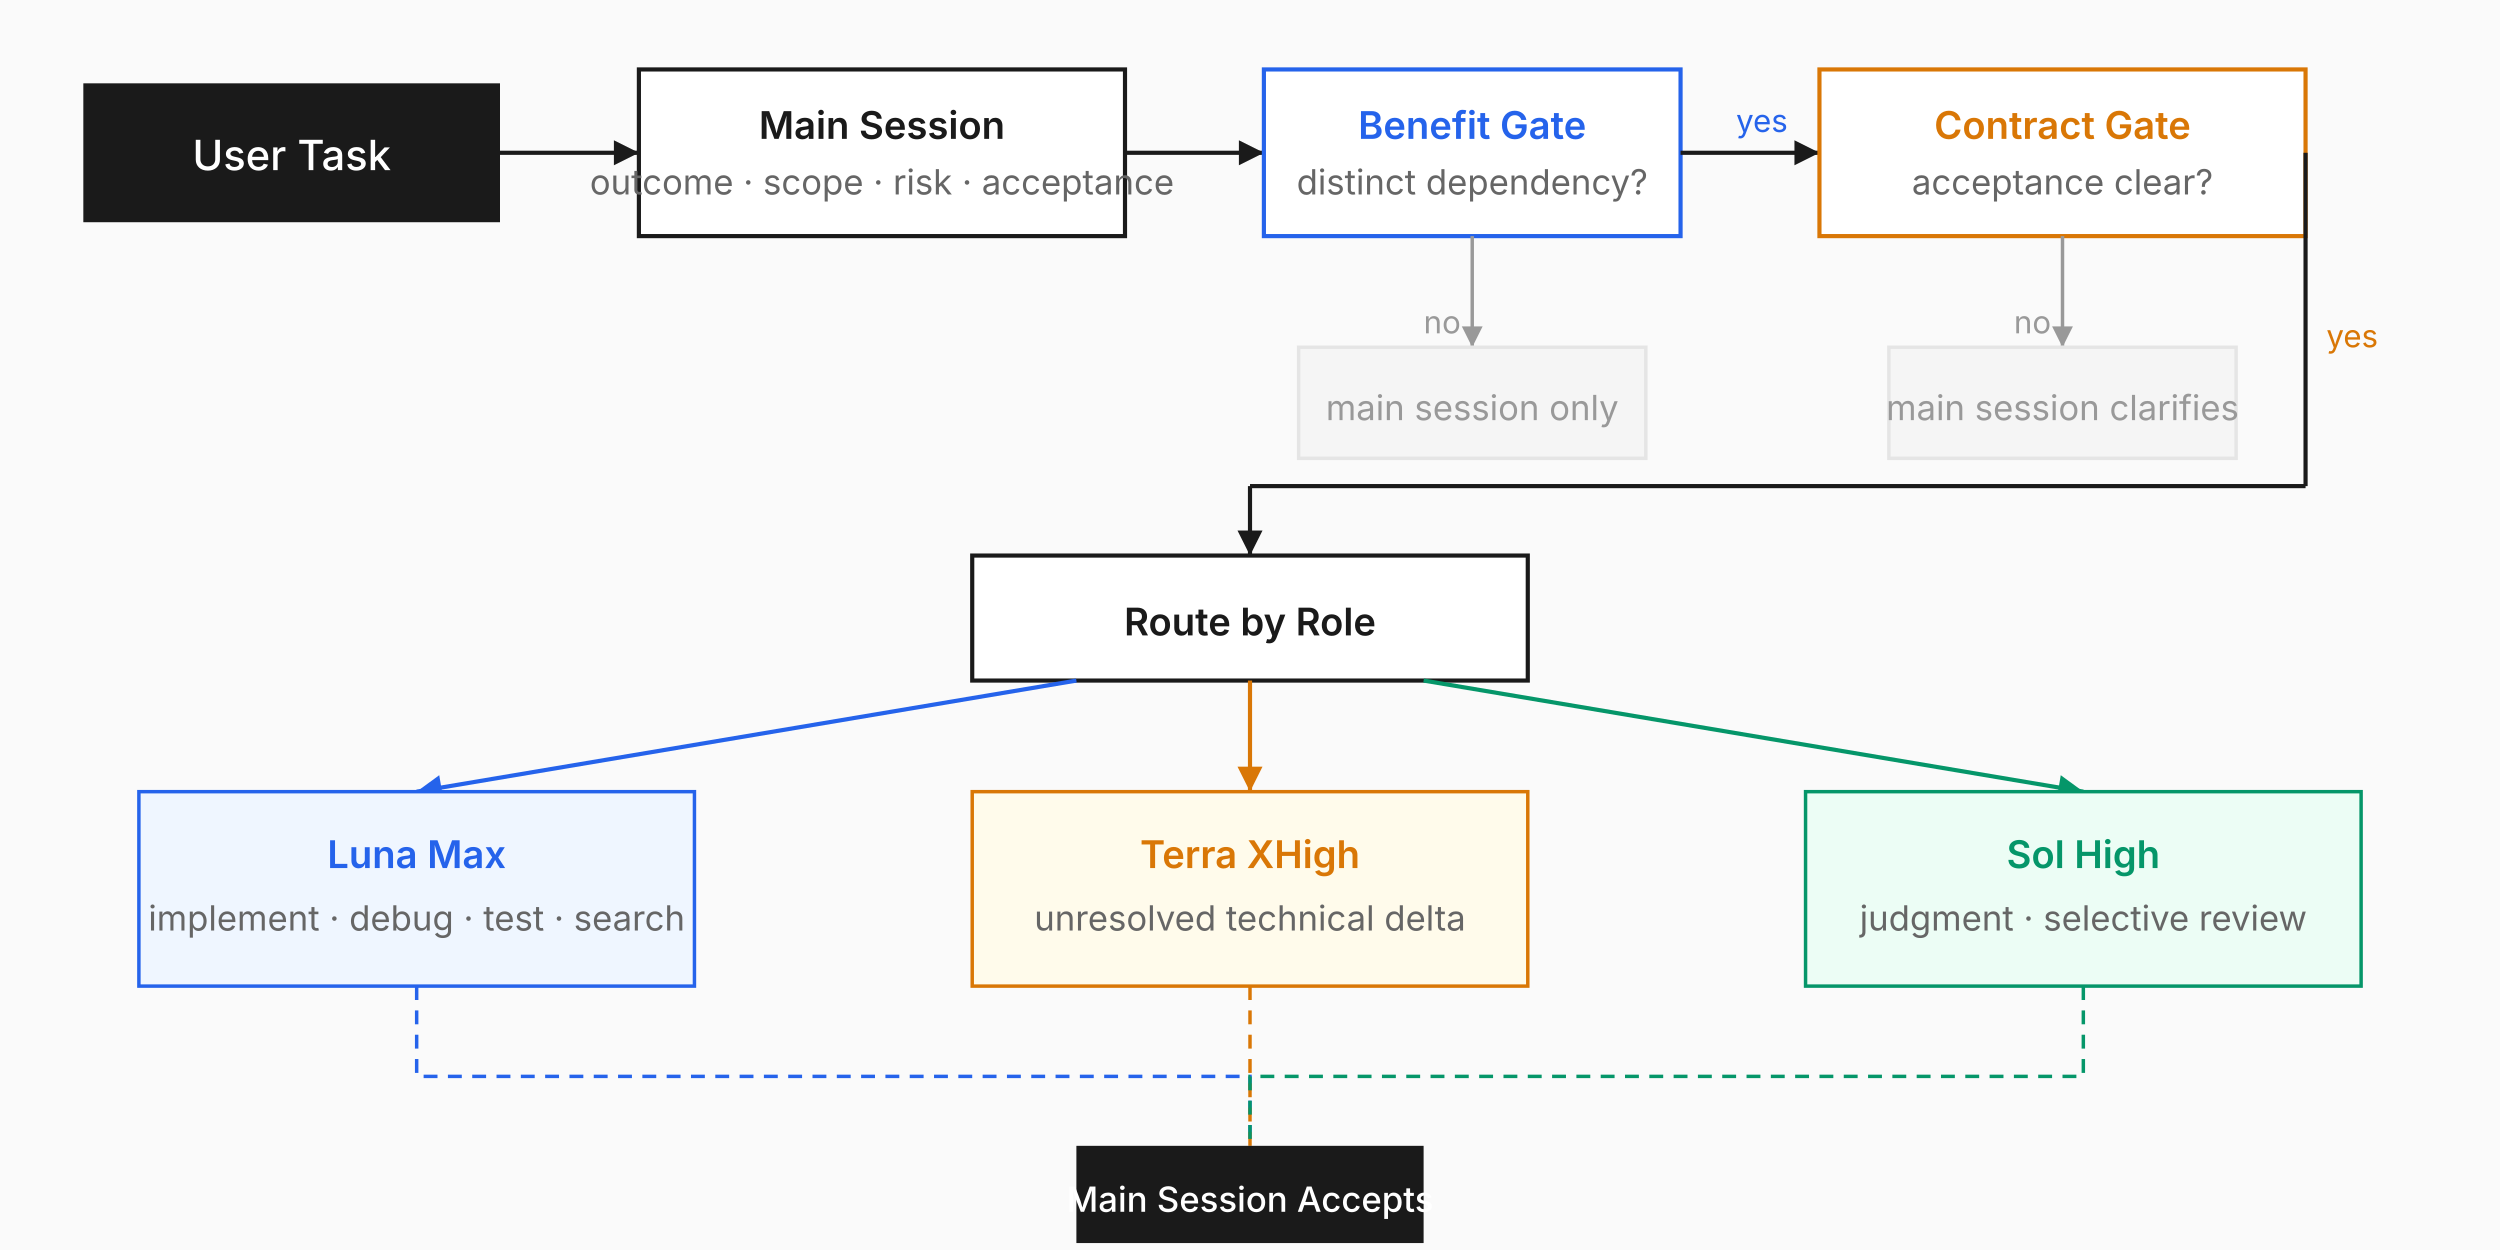
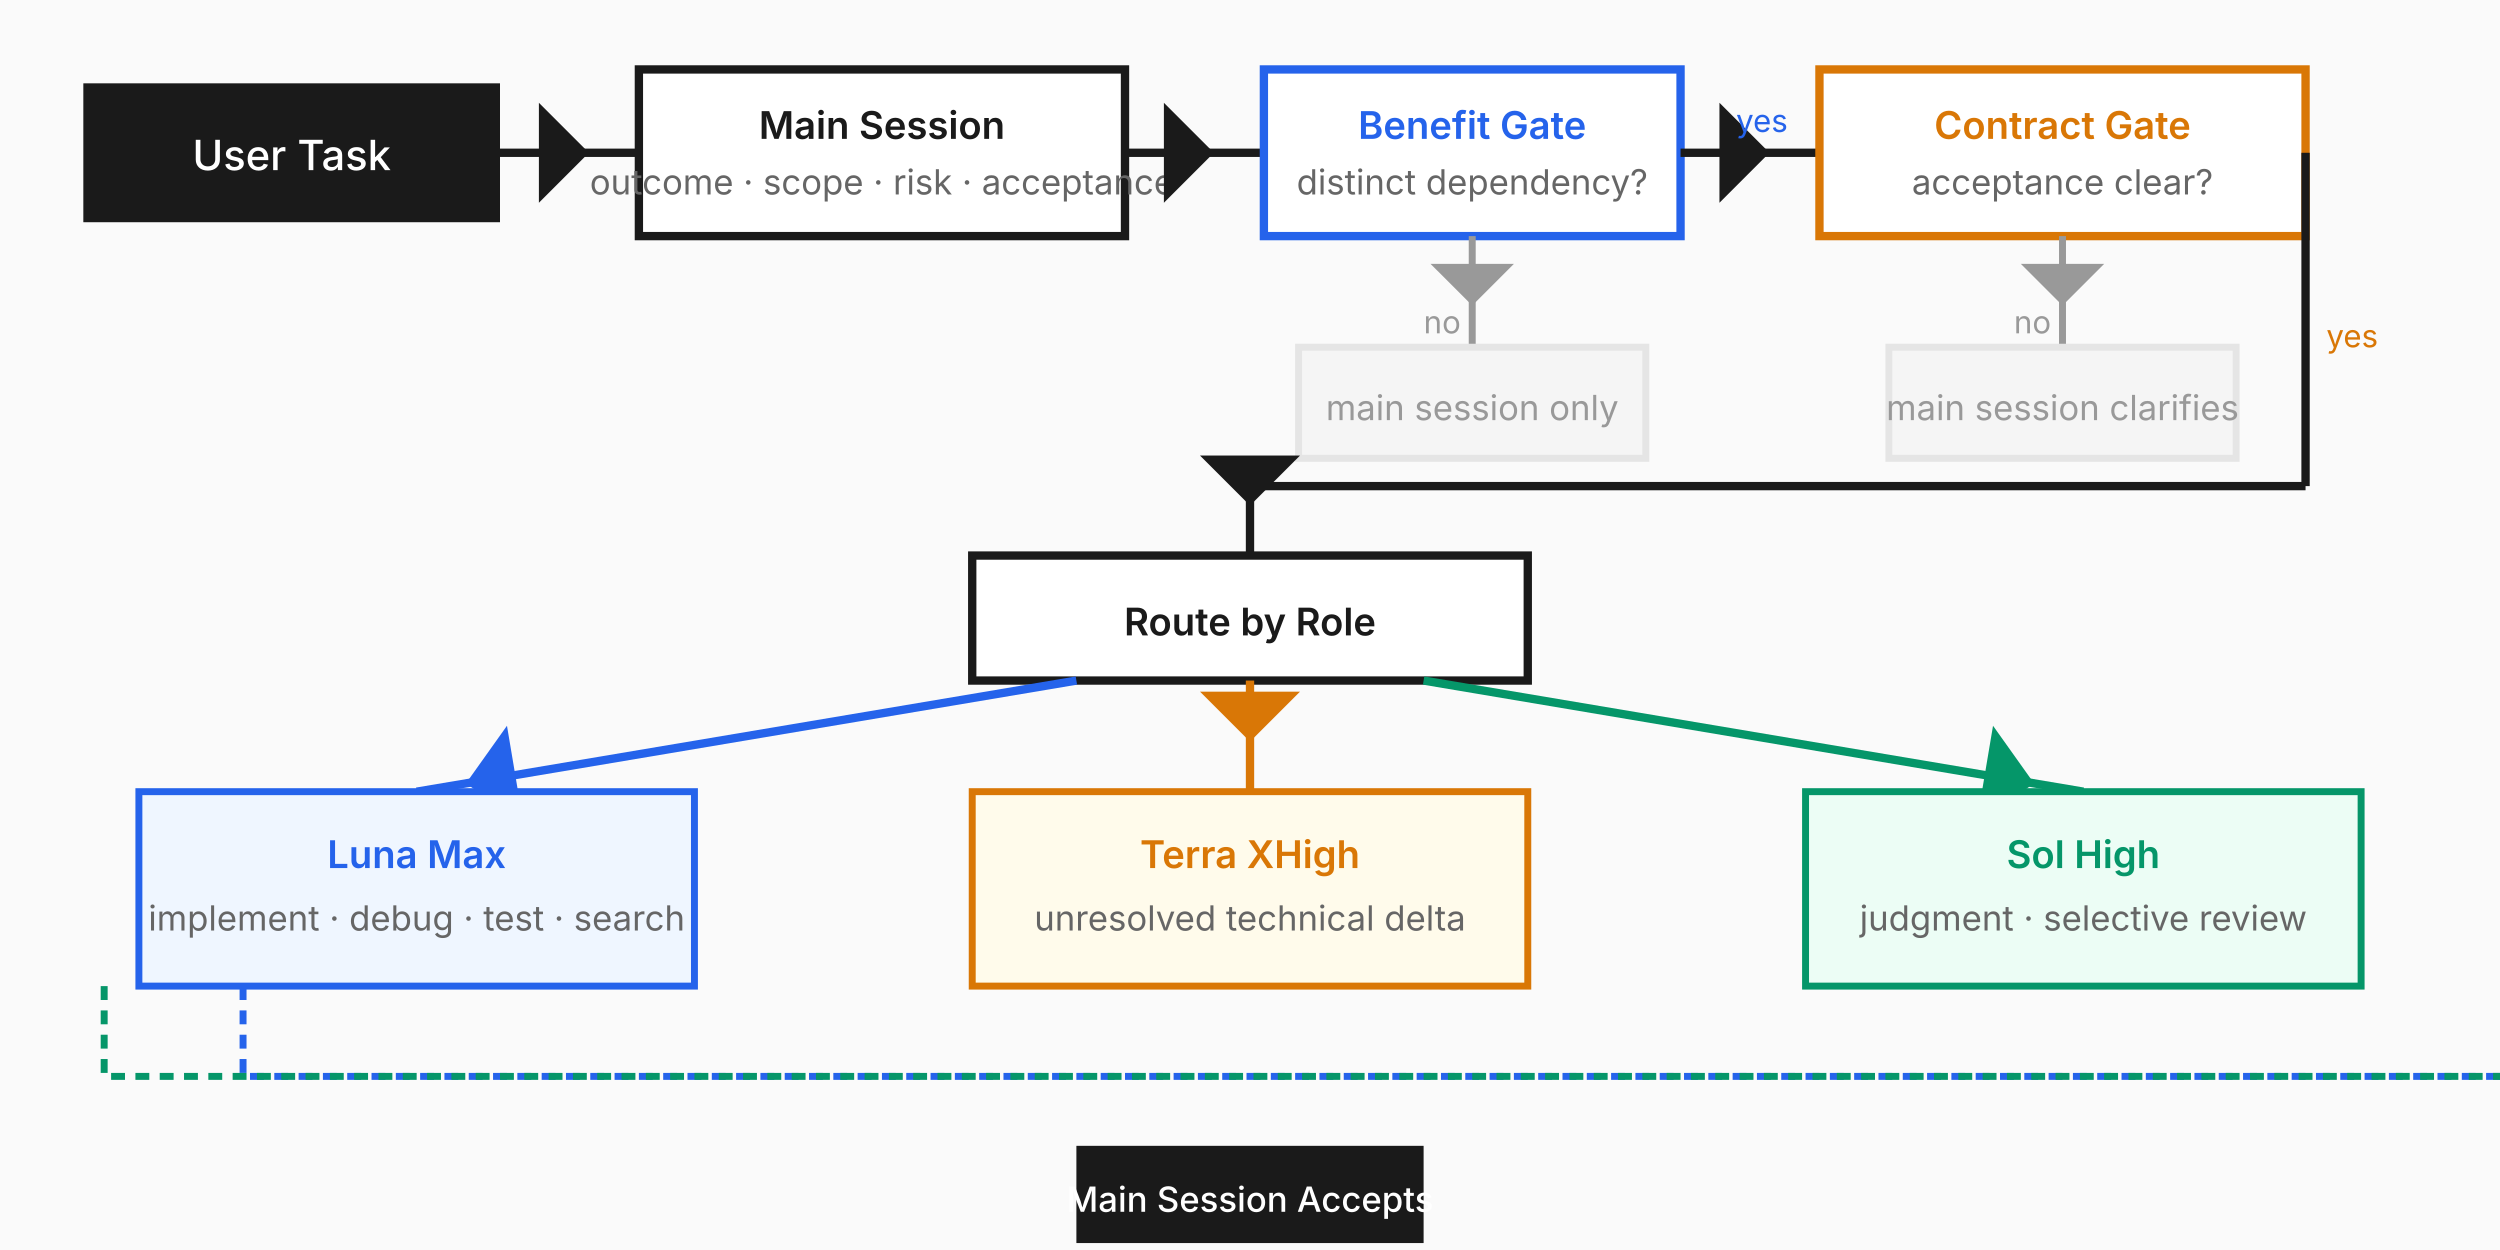
- <svg xmlns="http://www.w3.org/2000/svg" viewBox="0 0 720 360" fill="none" font-family="Inter, Helvetica, 'Noto Sans SC', sans-serif">
-   <rect width="720" height="360" fill="#fafafa" />
-   <rect x="24" y="24" width="120" height="40" rx="0" fill="#1a1a1a" />
-   <text x="84" y="49" text-anchor="middle" fill="#fff" font-size="12" font-weight="500">User Task</text>
-   <line x1="144" y1="44" x2="184" y2="44" stroke="#1a1a1a" stroke-width="1.2" marker-end="url(#f-arrow)" />
-   <rect x="184" y="20" width="140" height="48" rx="0" fill="#fff" stroke="#1a1a1a" stroke-width="1.2" />
-   <text x="254" y="40" text-anchor="middle" fill="#1a1a1a" font-size="11" font-weight="600">Main Session</text>
-   <text x="254" y="56" text-anchor="middle" fill="#666" font-size="10">outcome · scope · risk · acceptance</text>
-   <line x1="324" y1="44" x2="364" y2="44" stroke="#1a1a1a" stroke-width="1.2" marker-end="url(#f-arrow)" />
-   <rect x="364" y="20" width="120" height="48" rx="0" fill="#fff" stroke="#2563eb" stroke-width="1.2" />
-   <text x="424" y="40" text-anchor="middle" fill="#2563eb" font-size="11" font-weight="600">Benefit Gate</text>
-   <text x="424" y="56" text-anchor="middle" fill="#666" font-size="10">distinct dependency?</text>
-   <line x1="424" y1="68" x2="424" y2="100" stroke="#999" stroke-width="1" marker-end="url(#f-arrow-gray)" />
-   <rect x="374" y="100" width="100" height="32" rx="0" fill="#f5f5f5" stroke="#e5e5e5" stroke-width="1" />
-   <text x="424" y="121" text-anchor="middle" fill="#999" font-size="10">main session only</text>
-   <text x="410" y="96" fill="#999" font-size="9">no</text>
-   <line x1="484" y1="44" x2="524" y2="44" stroke="#1a1a1a" stroke-width="1.2" marker-end="url(#f-arrow)" />
-   <text x="500" y="38" fill="#2563eb" font-size="9">yes</text>
-   <rect x="524" y="20" width="140" height="48" rx="0" fill="#fff" stroke="#d97706" stroke-width="1.2" />
-   <text x="594" y="40" text-anchor="middle" fill="#d97706" font-size="11" font-weight="600">Contract Gate</text>
-   <text x="594" y="56" text-anchor="middle" fill="#666" font-size="10">acceptance clear?</text>
-   <line x1="594" y1="68" x2="594" y2="100" stroke="#999" stroke-width="1" marker-end="url(#f-arrow-gray)" />
-   <rect x="544" y="100" width="100" height="32" rx="0" fill="#f5f5f5" stroke="#e5e5e5" stroke-width="1" />
-   <text x="594" y="121" text-anchor="middle" fill="#999" font-size="10">main session clarifies</text>
-   <text x="580" y="96" fill="#999" font-size="9">no</text>
-   <line x1="664" y1="44" x2="664" y2="140" stroke="#1a1a1a" stroke-width="1.2" />
-   <text x="670" y="100" fill="#d97706" font-size="9">yes</text>
-   <line x1="664" y1="140" x2="360" y2="140" stroke="#1a1a1a" stroke-width="1.2" />
-   <line x1="360" y1="140" x2="360" y2="160" stroke="#1a1a1a" stroke-width="1.2" marker-end="url(#f-arrow)" />
-   <rect x="280" y="160" width="160" height="36" rx="0" fill="#fff" stroke="#1a1a1a" stroke-width="1.2" />
-   <text x="360" y="183" text-anchor="middle" fill="#1a1a1a" font-size="11" font-weight="600">Route by Role</text>
-   <line x1="310" y1="196" x2="120" y2="228" stroke="#2563eb" stroke-width="1.2" marker-end="url(#f-arrow-blue)" />
-   <line x1="360" y1="196" x2="360" y2="228" stroke="#d97706" stroke-width="1.2" marker-end="url(#f-arrow-amber)" />
-   <line x1="410" y1="196" x2="600" y2="228" stroke="#059669" stroke-width="1.2" marker-end="url(#f-arrow-green)" />
-   <rect x="40" y="228" width="160" height="56" rx="0" fill="#eff6ff" stroke="#2563eb" stroke-width="1" />
-   <text x="120" y="250" text-anchor="middle" fill="#2563eb" font-size="11" font-weight="600">Luna Max</text>
-   <text x="120" y="268" text-anchor="middle" fill="#666" font-size="10">implement · debug · test · search</text>
-   <rect x="280" y="228" width="160" height="56" rx="0" fill="#fffbeb" stroke="#d97706" stroke-width="1" />
-   <text x="360" y="250" text-anchor="middle" fill="#d97706" font-size="11" font-weight="600">Terra XHigh</text>
-   <text x="360" y="268" text-anchor="middle" fill="#666" font-size="10">unresolved technical delta</text>
-   <rect x="520" y="228" width="160" height="56" rx="0" fill="#ecfdf5" stroke="#059669" stroke-width="1" />
-   <text x="600" y="250" text-anchor="middle" fill="#059669" font-size="11" font-weight="600">Sol High</text>
-   <text x="600" y="268" text-anchor="middle" fill="#666" font-size="10">judgment · selective review</text>
-   <path d="M120,284 L120,310 L360,310 L360,330" stroke="#2563eb" stroke-width="1" stroke-dasharray="4,3" fill="none" />
-   <path d="M360,284 L360,330" stroke="#d97706" stroke-width="1" stroke-dasharray="4,3" fill="none" />
-   <path d="M600,284 L600,310 L360,310 L360,330" stroke="#059669" stroke-width="1" stroke-dasharray="4,3" fill="none" />
-   <rect x="310" y="330" width="100" height="28" rx="0" fill="#1a1a1a" />
-   <text x="360" y="349" text-anchor="middle" fill="#fff" font-size="10" font-weight="500">Main Session Accepts</text>
+ <svg xmlns="http://www.w3.org/2000/svg" viewBox="0 0 1440 720" fill="none" font-family="Inter, Helvetica, 'Noto Sans SC', sans-serif">
+   <rect width="1440" height="720" fill="#fafafa" />
+   <rect x="48" y="48" width="240" height="80" rx="0" fill="#1a1a1a" />
+   <text x="168" y="98" text-anchor="middle" fill="#fff" font-size="24" font-weight="500">User Task</text>
+   <line x1="288" y1="88" x2="368" y2="88" stroke="#1a1a1a" stroke-width="4.8" marker-end="url(#f-arrow)" />
+   <rect x="368" y="40" width="280" height="96" rx="0" fill="#fff" stroke="#1a1a1a" stroke-width="4.8" />
+   <text x="508" y="80" text-anchor="middle" fill="#1a1a1a" font-size="22" font-weight="600">Main Session</text>
+   <text x="508" y="112" text-anchor="middle" fill="#666" font-size="20">outcome · scope · risk · acceptance</text>
+   <line x1="648" y1="88" x2="728" y2="88" stroke="#1a1a1a" stroke-width="4.8" marker-end="url(#f-arrow)" />
+   <rect x="728" y="40" width="240" height="96" rx="0" fill="#fff" stroke="#2563eb" stroke-width="4.8" />
+   <text x="848" y="80" text-anchor="middle" fill="#2563eb" font-size="22" font-weight="600">Benefit Gate</text>
+   <text x="848" y="112" text-anchor="middle" fill="#666" font-size="20">distinct dependency?</text>
+   <line x1="848" y1="136" x2="848" y2="200" stroke="#999" stroke-width="4" marker-end="url(#f-arrow-gray)" />
+   <rect x="748" y="200" width="200" height="64" rx="0" fill="#f5f5f5" stroke="#e5e5e5" stroke-width="4" />
+   <text x="848" y="242" text-anchor="middle" fill="#999" font-size="20">main session only</text>
+   <text x="820" y="192" fill="#999" font-size="18">no</text>
+   <line x1="968" y1="88" x2="1048" y2="88" stroke="#1a1a1a" stroke-width="4.8" marker-end="url(#f-arrow)" />
+   <text x="1000" y="76" fill="#2563eb" font-size="18">yes</text>
+   <rect x="1048" y="40" width="280" height="96" rx="0" fill="#fff" stroke="#d97706" stroke-width="4.8" />
+   <text x="1188" y="80" text-anchor="middle" fill="#d97706" font-size="22" font-weight="600">Contract Gate</text>
+   <text x="1188" y="112" text-anchor="middle" fill="#666" font-size="20">acceptance clear?</text>
+   <line x1="1188" y1="136" x2="1188" y2="200" stroke="#999" stroke-width="4" marker-end="url(#f-arrow-gray)" />
+   <rect x="1088" y="200" width="200" height="64" rx="0" fill="#f5f5f5" stroke="#e5e5e5" stroke-width="4" />
+   <text x="1188" y="242" text-anchor="middle" fill="#999" font-size="20">main session clarifies</text>
+   <text x="1160" y="192" fill="#999" font-size="18">no</text>
+   <line x1="1328" y1="88" x2="1328" y2="280" stroke="#1a1a1a" stroke-width="4.8" />
+   <text x="1340" y="200" fill="#d97706" font-size="18">yes</text>
+   <line x1="1328" y1="280" x2="720" y2="280" stroke="#1a1a1a" stroke-width="4.8" />
+   <line x1="720" y1="280" x2="720" y2="320" stroke="#1a1a1a" stroke-width="4.8" marker-end="url(#f-arrow)" />
+   <rect x="560" y="320" width="320" height="72" rx="0" fill="#fff" stroke="#1a1a1a" stroke-width="4.8" />
+   <text x="720" y="366" text-anchor="middle" fill="#1a1a1a" font-size="22" font-weight="600">Route by Role</text>
+   <line x1="620" y1="392" x2="240" y2="456" stroke="#2563eb" stroke-width="4.8" marker-end="url(#f-arrow-blue)" />
+   <line x1="720" y1="392" x2="720" y2="456" stroke="#d97706" stroke-width="4.8" marker-end="url(#f-arrow-amber)" />
+   <line x1="820" y1="392" x2="1200" y2="456" stroke="#059669" stroke-width="4.8" marker-end="url(#f-arrow-green)" />
+   <rect x="80" y="456" width="320" height="112" rx="0" fill="#eff6ff" stroke="#2563eb" stroke-width="4" />
+   <text x="240" y="500" text-anchor="middle" fill="#2563eb" font-size="22" font-weight="600">Luna Max</text>
+   <text x="240" y="536" text-anchor="middle" fill="#666" font-size="20">implement · debug · test · search</text>
+   <rect x="560" y="456" width="320" height="112" rx="0" fill="#fffbeb" stroke="#d97706" stroke-width="4" />
+   <text x="720" y="500" text-anchor="middle" fill="#d97706" font-size="22" font-weight="600">Terra XHigh</text>
+   <text x="720" y="536" text-anchor="middle" fill="#666" font-size="20">unresolved technical delta</text>
+   <rect x="1040" y="456" width="320" height="112" rx="0" fill="#ecfdf5" stroke="#059669" stroke-width="4" />
+   <text x="1200" y="500" text-anchor="middle" fill="#059669" font-size="22" font-weight="600">Sol High</text>
+   <text x="1200" y="536" text-anchor="middle" fill="#666" font-size="20">judgment · selective review</text>
+   <path d="M140.0,568.0 L140.0,620.0 L3120.0,620.0 L3120.0,660.0" stroke="#2563eb" stroke-width="4" stroke-dasharray="8,6" fill="none" />
+   <path d="M3120.0,568.0 L3120.0,660.0" stroke="#d97706" stroke-width="4" stroke-dasharray="8,6" fill="none" />
+   <path d="M60.0,568.0 L60.0,620.0 L3120.0,620.0 L3120.0,660.0" stroke="#059669" stroke-width="4" stroke-dasharray="8,6" fill="none" />
+   <rect x="620" y="660" width="200" height="56" rx="0" fill="#1a1a1a" />
+   <text x="720" y="698" text-anchor="middle" fill="#fff" font-size="20" font-weight="500">Main Session Accepts</text>
  <defs>
-     <marker id="f-arrow" viewBox="0 0 8 8" refX="8" refY="4" markerWidth="6" markerHeight="6" orient="auto-start-reverse">
-       <path d="M0,0 L8,4 L0,8 Z" fill="#1a1a1a" />
+     <marker id="f-arrow" viewBox="0 0 16 16" refX="16" refY="8" markerWidth="12" markerHeight="12" orient="auto-start-reverse">
+       <path d="M0,0.0 L8,8.0 L0,16.0 Z" fill="#1a1a1a" />
    </marker>
-     <marker id="f-arrow-gray" viewBox="0 0 8 8" refX="8" refY="4" markerWidth="6" markerHeight="6" orient="auto-start-reverse">
-       <path d="M0,0 L8,4 L0,8 Z" fill="#999" />
+     <marker id="f-arrow-gray" viewBox="0 0 16 16" refX="16" refY="8" markerWidth="12" markerHeight="12" orient="auto-start-reverse">
+       <path d="M0,0.0 L8,8.0 L0,16.0 Z" fill="#999" />
    </marker>
-     <marker id="f-arrow-blue" viewBox="0 0 8 8" refX="8" refY="4" markerWidth="6" markerHeight="6" orient="auto-start-reverse">
-       <path d="M0,0 L8,4 L0,8 Z" fill="#2563eb" />
+     <marker id="f-arrow-blue" viewBox="0 0 16 16" refX="16" refY="8" markerWidth="12" markerHeight="12" orient="auto-start-reverse">
+       <path d="M0,0.0 L8,8.0 L0,16.0 Z" fill="#2563eb" />
    </marker>
-     <marker id="f-arrow-amber" viewBox="0 0 8 8" refX="8" refY="4" markerWidth="6" markerHeight="6" orient="auto-start-reverse">
-       <path d="M0,0 L8,4 L0,8 Z" fill="#d97706" />
+     <marker id="f-arrow-amber" viewBox="0 0 16 16" refX="16" refY="8" markerWidth="12" markerHeight="12" orient="auto-start-reverse">
+       <path d="M0,0.0 L8,8.0 L0,16.0 Z" fill="#d97706" />
    </marker>
-     <marker id="f-arrow-green" viewBox="0 0 8 8" refX="8" refY="4" markerWidth="6" markerHeight="6" orient="auto-start-reverse">
-       <path d="M0,0 L8,4 L0,8 Z" fill="#059669" />
+     <marker id="f-arrow-green" viewBox="0 0 16 16" refX="16" refY="8" markerWidth="12" markerHeight="12" orient="auto-start-reverse">
+       <path d="M0,0.0 L8,8.0 L0,16.0 Z" fill="#059669" />
    </marker>
  </defs>
</svg>
